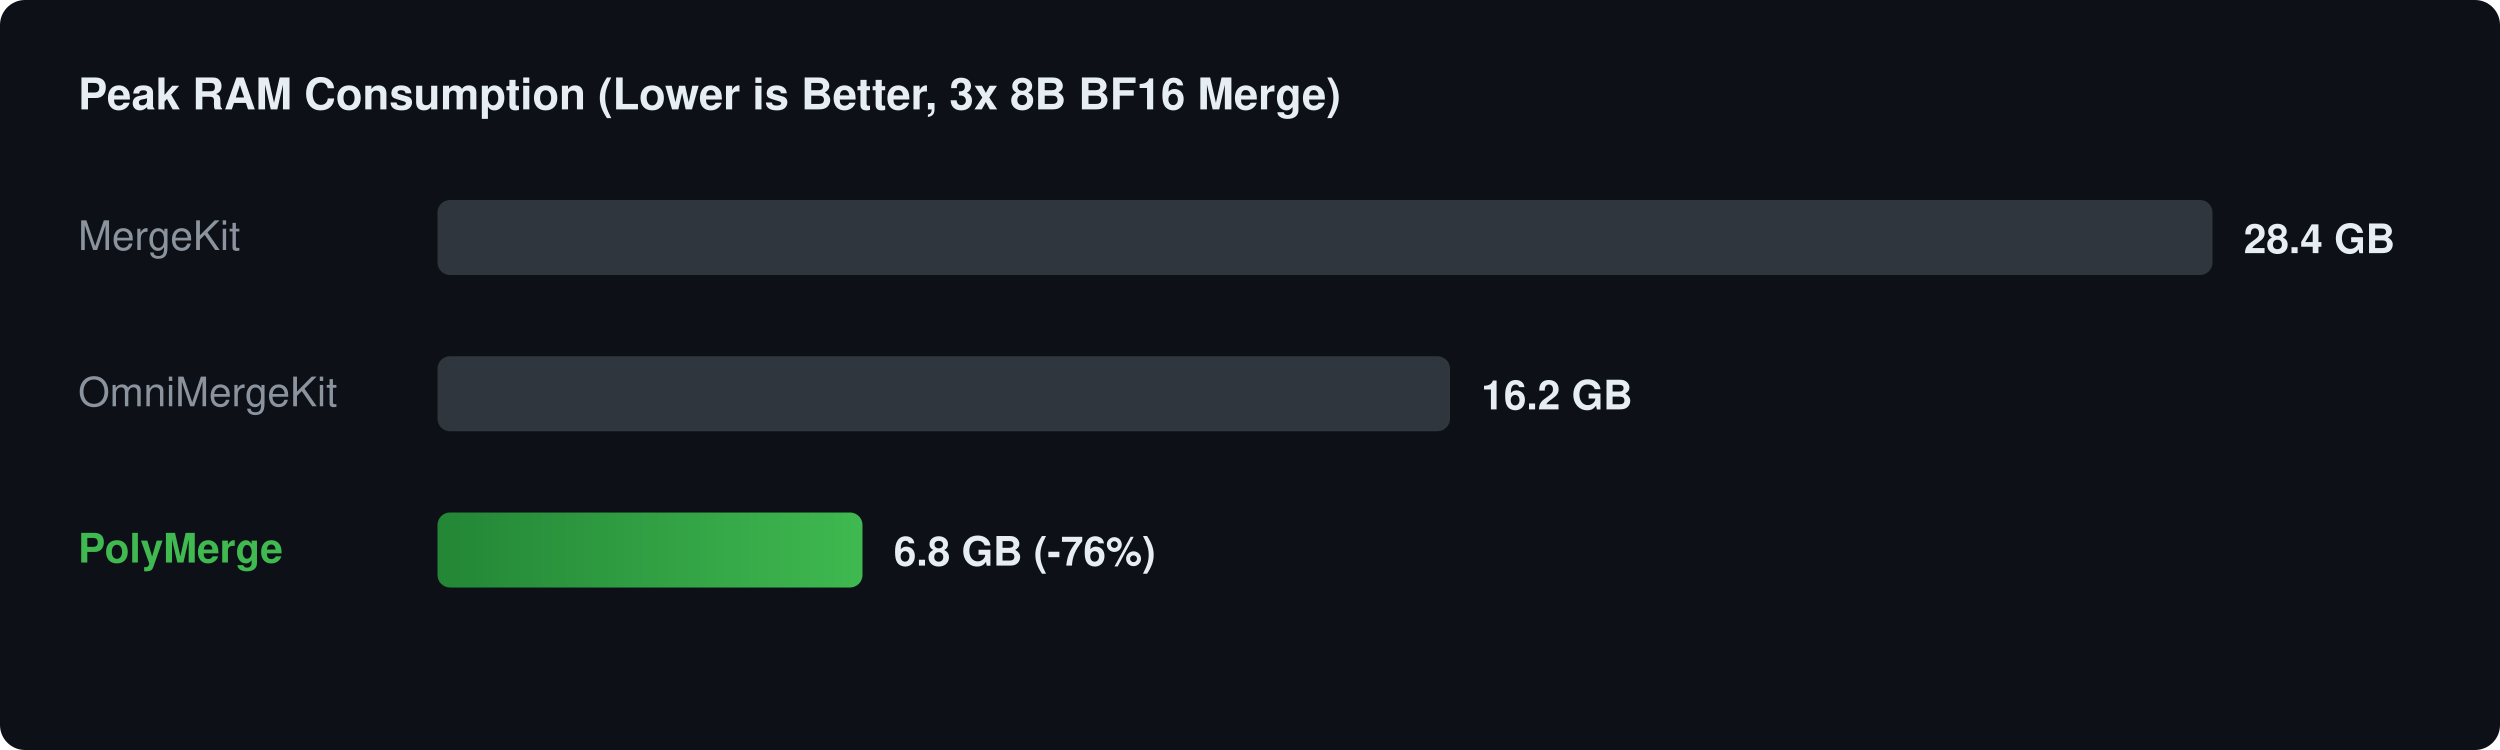
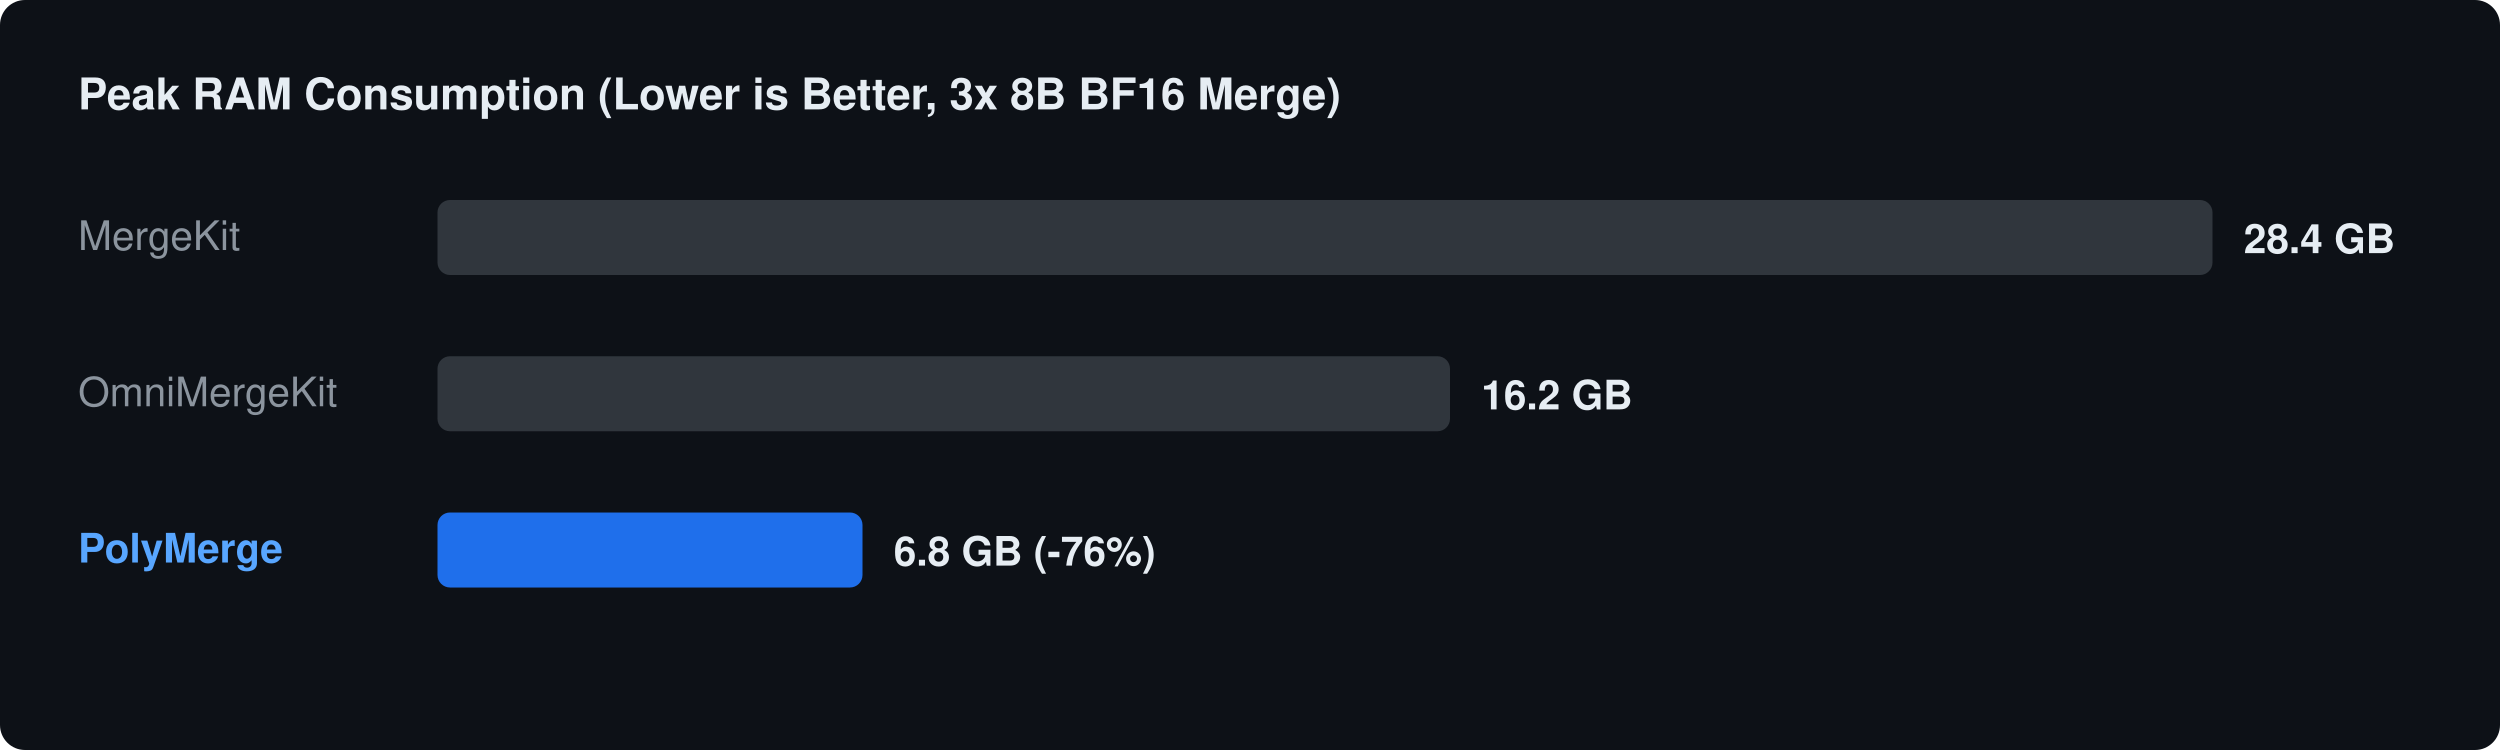
<svg xmlns="http://www.w3.org/2000/svg" viewBox="0 0 800 240" width="100%" height="240">
  <style>
    .bg { fill: #0d1117; rx: 8px; }
    .title { fill: #e6edf3; font-family: -apple-system, BlinkMacSystemFont, "Segoe UI", Helvetica, Arial, sans-serif; font-size: 14px; font-weight: 600; }
    .label { fill: #8b949e; font-family: -apple-system, BlinkMacSystemFont, "Segoe UI", Helvetica, Arial, sans-serif; font-size: 13px; font-weight: 500; }
-     .label-poly { fill: #3fb950; font-family: -apple-system, BlinkMacSystemFont, "Segoe UI", Helvetica, Arial, sans-serif; font-size: 13px; font-weight: 700; }
+     .label-poly { fill: #58a6ff; font-family: -apple-system, BlinkMacSystemFont, "Segoe UI", Helvetica, Arial, sans-serif; font-size: 13px; font-weight: 700; }
    .val { fill: #e6edf3; font-family: -apple-system, BlinkMacSystemFont, "Segoe UI", Helvetica, Arial, sans-serif; font-size: 13px; font-weight: 600; }
    .bar-other { fill: #30363d; rx: 4px; }
-     .bar-poly { fill: url(#ramGrad); rx: 4px; }
+     .bar-poly { fill: #1f6feb; rx: 4px; }
  </style>
-   <defs>
-     <linearGradient id="ramGrad" x1="0%" y1="0%" x2="100%" y2="0%">
-       <stop offset="0%" stop-color="#238636" />
-       <stop offset="100%" stop-color="#3fb950" />
-     </linearGradient>
-   </defs>
  <rect width="800" height="240" class="bg" />
  <text x="25" y="35" class="title">Peak RAM Consumption (Lower is Better, 3x 8B BF16 Merge)</text>
  <text x="25" y="80" class="label">MergeKit</text>
  <rect x="140" y="64" width="568" height="24" class="bar-other" />
  <text x="718" y="81" class="val">28.4 GB</text>
  <text x="25" y="130" class="label">OmniMergeKit</text>
  <rect x="140" y="114" width="324" height="24" class="bar-other" />
  <text x="474" y="131" class="val">16.2 GB</text>
  <text x="25" y="180" class="label-poly">PolyMerge</text>
  <rect x="140" y="164" width="136" height="24" class="bar-poly" />
-   <text x="286" y="181" class="val" fill="#3fb950">6.8 GB (-76%)</text>
+   <text x="286" y="181" class="val" fill="#58a6ff">6.8 GB (-76%)</text>
</svg>
